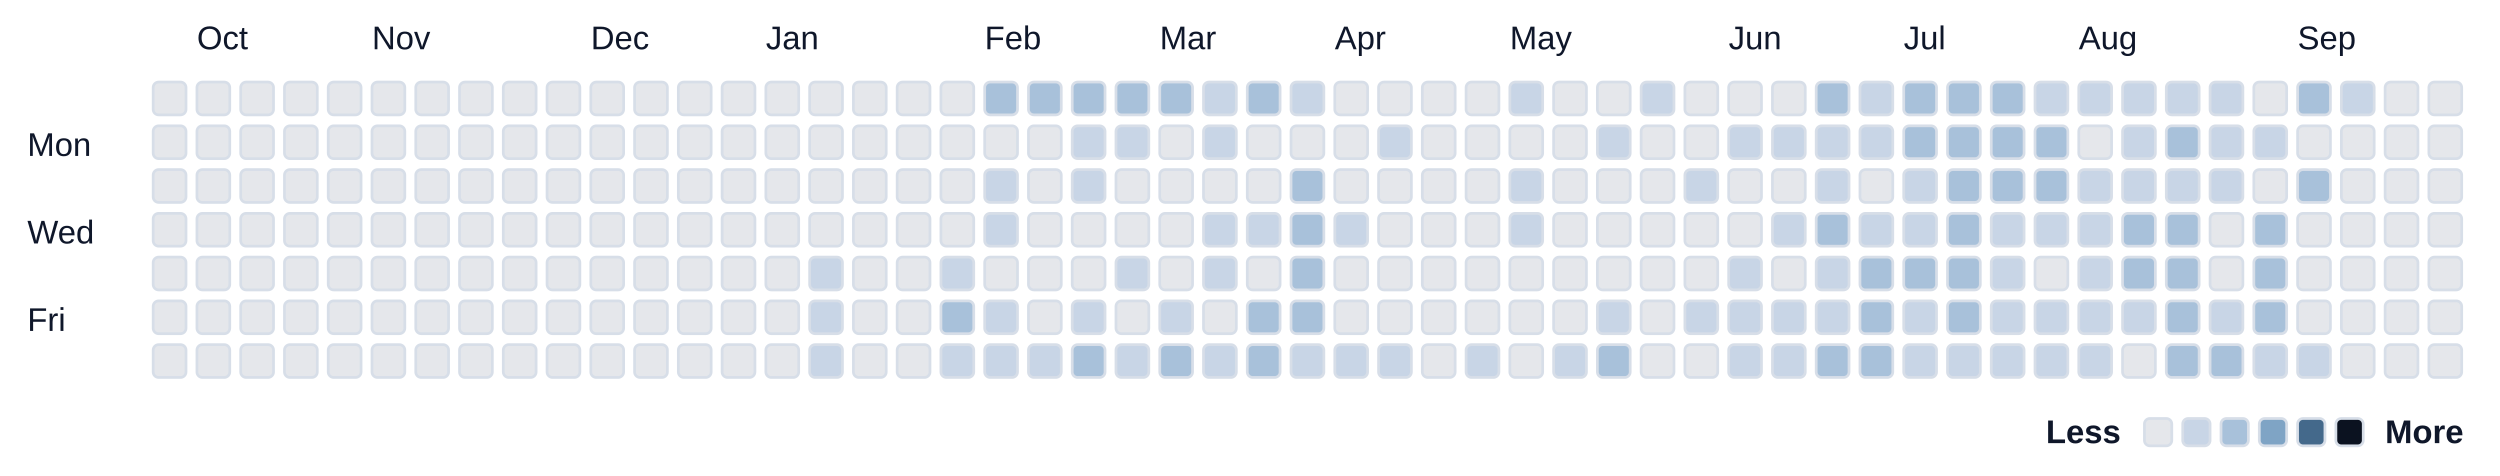
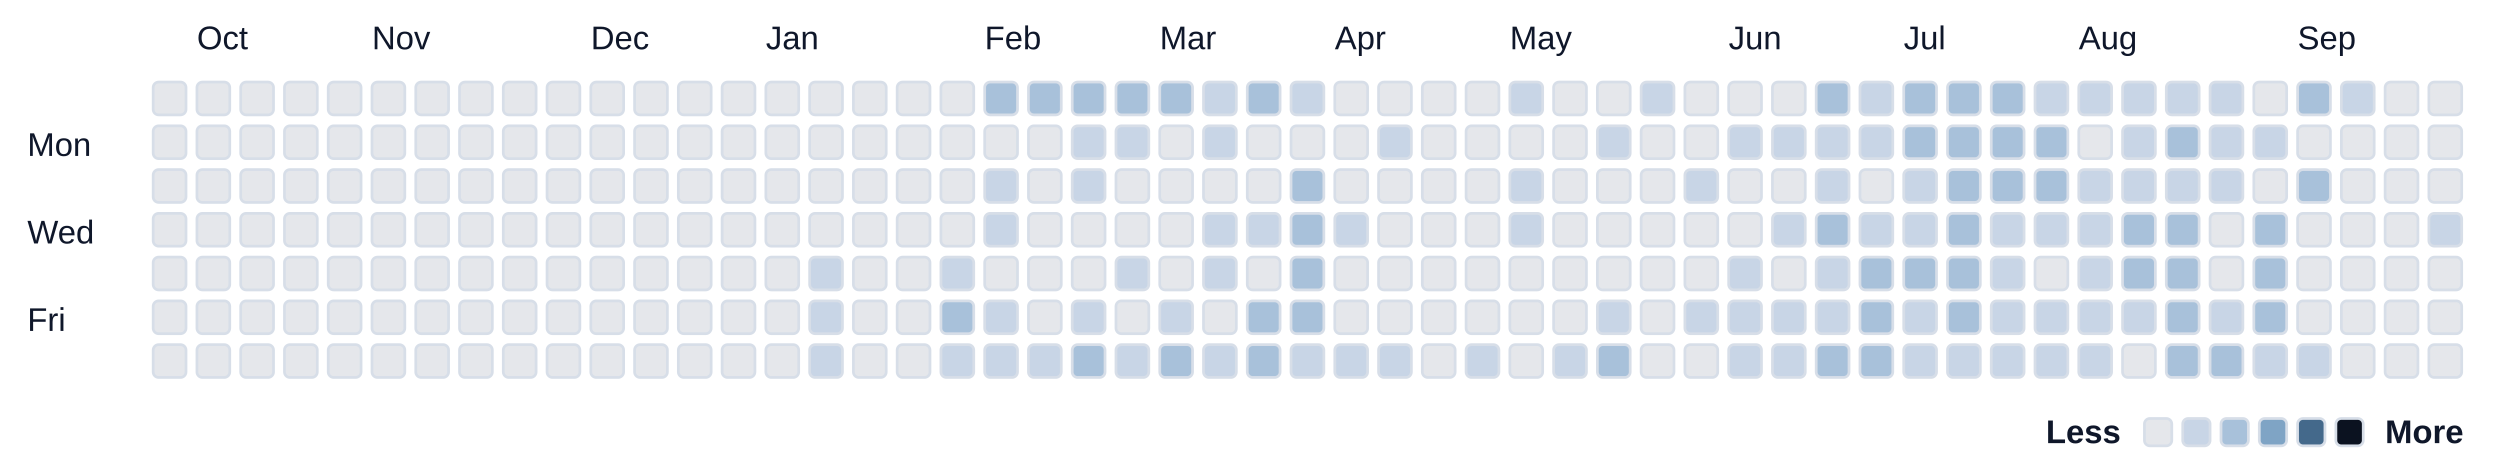
<svg xmlns="http://www.w3.org/2000/svg" baseProfile="tiny" height="174" version="1.2" width="914">
  <defs />
  <text fill="#0F172A" font-family="Segoe UI, Arial, sans-serif" font-size="12px" x="72" y="18">Oct</text>
  <text fill="#0F172A" font-family="Segoe UI, Arial, sans-serif" font-size="12px" x="136" y="18">Nov</text>
  <text fill="#0F172A" font-family="Segoe UI, Arial, sans-serif" font-size="12px" x="216" y="18">Dec</text>
  <text fill="#0F172A" font-family="Segoe UI, Arial, sans-serif" font-size="12px" x="280" y="18">Jan</text>
  <text fill="#0F172A" font-family="Segoe UI, Arial, sans-serif" font-size="12px" x="360" y="18">Feb</text>
  <text fill="#0F172A" font-family="Segoe UI, Arial, sans-serif" font-size="12px" x="424" y="18">Mar</text>
  <text fill="#0F172A" font-family="Segoe UI, Arial, sans-serif" font-size="12px" x="488" y="18">Apr</text>
  <text fill="#0F172A" font-family="Segoe UI, Arial, sans-serif" font-size="12px" x="552" y="18">May</text>
  <text fill="#0F172A" font-family="Segoe UI, Arial, sans-serif" font-size="12px" x="632" y="18">Jun</text>
  <text fill="#0F172A" font-family="Segoe UI, Arial, sans-serif" font-size="12px" x="696" y="18">Jul</text>
  <text fill="#0F172A" font-family="Segoe UI, Arial, sans-serif" font-size="12px" x="760" y="18">Aug</text>
  <text fill="#0F172A" font-family="Segoe UI, Arial, sans-serif" font-size="12px" x="840" y="18">Sep</text>
  <text fill="#0F172A" font-family="Segoe UI, Arial, sans-serif" font-size="12px" x="10" y="57">Mon</text>
  <text fill="#0F172A" font-family="Segoe UI, Arial, sans-serif" font-size="12px" x="10" y="89">Wed</text>
  <text fill="#0F172A" font-family="Segoe UI, Arial, sans-serif" font-size="12px" x="10" y="121">Fri</text>
  <rect fill="#E5E7EB" height="12" rx="2" ry="2" stroke="#D7DEE8" stroke-width="1" width="12" x="56" y="30" />
  <rect fill="#E5E7EB" height="12" rx="2" ry="2" stroke="#D7DEE8" stroke-width="1" width="12" x="56" y="46" />
  <rect fill="#E5E7EB" height="12" rx="2" ry="2" stroke="#D7DEE8" stroke-width="1" width="12" x="56" y="62" />
  <rect fill="#E5E7EB" height="12" rx="2" ry="2" stroke="#D7DEE8" stroke-width="1" width="12" x="56" y="78" />
  <rect fill="#E5E7EB" height="12" rx="2" ry="2" stroke="#D7DEE8" stroke-width="1" width="12" x="56" y="94" />
  <rect fill="#E5E7EB" height="12" rx="2" ry="2" stroke="#D7DEE8" stroke-width="1" width="12" x="56" y="110" />
  <rect fill="#E5E7EB" height="12" rx="2" ry="2" stroke="#D7DEE8" stroke-width="1" width="12" x="56" y="126" />
  <rect fill="#E5E7EB" height="12" rx="2" ry="2" stroke="#D7DEE8" stroke-width="1" width="12" x="72" y="30" />
  <rect fill="#E5E7EB" height="12" rx="2" ry="2" stroke="#D7DEE8" stroke-width="1" width="12" x="72" y="46" />
  <rect fill="#E5E7EB" height="12" rx="2" ry="2" stroke="#D7DEE8" stroke-width="1" width="12" x="72" y="62" />
  <rect fill="#E5E7EB" height="12" rx="2" ry="2" stroke="#D7DEE8" stroke-width="1" width="12" x="72" y="78" />
  <rect fill="#E5E7EB" height="12" rx="2" ry="2" stroke="#D7DEE8" stroke-width="1" width="12" x="72" y="94" />
  <rect fill="#E5E7EB" height="12" rx="2" ry="2" stroke="#D7DEE8" stroke-width="1" width="12" x="72" y="110" />
  <rect fill="#E5E7EB" height="12" rx="2" ry="2" stroke="#D7DEE8" stroke-width="1" width="12" x="72" y="126" />
  <rect fill="#E5E7EB" height="12" rx="2" ry="2" stroke="#D7DEE8" stroke-width="1" width="12" x="88" y="30" />
  <rect fill="#E5E7EB" height="12" rx="2" ry="2" stroke="#D7DEE8" stroke-width="1" width="12" x="88" y="46" />
  <rect fill="#E5E7EB" height="12" rx="2" ry="2" stroke="#D7DEE8" stroke-width="1" width="12" x="88" y="62" />
  <rect fill="#E5E7EB" height="12" rx="2" ry="2" stroke="#D7DEE8" stroke-width="1" width="12" x="88" y="78" />
  <rect fill="#E5E7EB" height="12" rx="2" ry="2" stroke="#D7DEE8" stroke-width="1" width="12" x="88" y="94" />
  <rect fill="#E5E7EB" height="12" rx="2" ry="2" stroke="#D7DEE8" stroke-width="1" width="12" x="88" y="110" />
  <rect fill="#E5E7EB" height="12" rx="2" ry="2" stroke="#D7DEE8" stroke-width="1" width="12" x="88" y="126" />
  <rect fill="#E5E7EB" height="12" rx="2" ry="2" stroke="#D7DEE8" stroke-width="1" width="12" x="104" y="30" />
  <rect fill="#E5E7EB" height="12" rx="2" ry="2" stroke="#D7DEE8" stroke-width="1" width="12" x="104" y="46" />
  <rect fill="#E5E7EB" height="12" rx="2" ry="2" stroke="#D7DEE8" stroke-width="1" width="12" x="104" y="62" />
  <rect fill="#E5E7EB" height="12" rx="2" ry="2" stroke="#D7DEE8" stroke-width="1" width="12" x="104" y="78" />
  <rect fill="#E5E7EB" height="12" rx="2" ry="2" stroke="#D7DEE8" stroke-width="1" width="12" x="104" y="94" />
  <rect fill="#E5E7EB" height="12" rx="2" ry="2" stroke="#D7DEE8" stroke-width="1" width="12" x="104" y="110" />
  <rect fill="#E5E7EB" height="12" rx="2" ry="2" stroke="#D7DEE8" stroke-width="1" width="12" x="104" y="126" />
  <rect fill="#E5E7EB" height="12" rx="2" ry="2" stroke="#D7DEE8" stroke-width="1" width="12" x="120" y="30" />
  <rect fill="#E5E7EB" height="12" rx="2" ry="2" stroke="#D7DEE8" stroke-width="1" width="12" x="120" y="46" />
  <rect fill="#E5E7EB" height="12" rx="2" ry="2" stroke="#D7DEE8" stroke-width="1" width="12" x="120" y="62" />
  <rect fill="#E5E7EB" height="12" rx="2" ry="2" stroke="#D7DEE8" stroke-width="1" width="12" x="120" y="78" />
  <rect fill="#E5E7EB" height="12" rx="2" ry="2" stroke="#D7DEE8" stroke-width="1" width="12" x="120" y="94" />
  <rect fill="#E5E7EB" height="12" rx="2" ry="2" stroke="#D7DEE8" stroke-width="1" width="12" x="120" y="110" />
  <rect fill="#E5E7EB" height="12" rx="2" ry="2" stroke="#D7DEE8" stroke-width="1" width="12" x="120" y="126" />
  <rect fill="#E5E7EB" height="12" rx="2" ry="2" stroke="#D7DEE8" stroke-width="1" width="12" x="136" y="30" />
  <rect fill="#E5E7EB" height="12" rx="2" ry="2" stroke="#D7DEE8" stroke-width="1" width="12" x="136" y="46" />
  <rect fill="#E5E7EB" height="12" rx="2" ry="2" stroke="#D7DEE8" stroke-width="1" width="12" x="136" y="62" />
  <rect fill="#E5E7EB" height="12" rx="2" ry="2" stroke="#D7DEE8" stroke-width="1" width="12" x="136" y="78" />
  <rect fill="#E5E7EB" height="12" rx="2" ry="2" stroke="#D7DEE8" stroke-width="1" width="12" x="136" y="94" />
  <rect fill="#E5E7EB" height="12" rx="2" ry="2" stroke="#D7DEE8" stroke-width="1" width="12" x="136" y="110" />
  <rect fill="#E5E7EB" height="12" rx="2" ry="2" stroke="#D7DEE8" stroke-width="1" width="12" x="136" y="126" />
  <rect fill="#E5E7EB" height="12" rx="2" ry="2" stroke="#D7DEE8" stroke-width="1" width="12" x="152" y="30" />
  <rect fill="#E5E7EB" height="12" rx="2" ry="2" stroke="#D7DEE8" stroke-width="1" width="12" x="152" y="46" />
  <rect fill="#E5E7EB" height="12" rx="2" ry="2" stroke="#D7DEE8" stroke-width="1" width="12" x="152" y="62" />
  <rect fill="#E5E7EB" height="12" rx="2" ry="2" stroke="#D7DEE8" stroke-width="1" width="12" x="152" y="78" />
  <rect fill="#E5E7EB" height="12" rx="2" ry="2" stroke="#D7DEE8" stroke-width="1" width="12" x="152" y="94" />
  <rect fill="#E5E7EB" height="12" rx="2" ry="2" stroke="#D7DEE8" stroke-width="1" width="12" x="152" y="110" />
  <rect fill="#E5E7EB" height="12" rx="2" ry="2" stroke="#D7DEE8" stroke-width="1" width="12" x="152" y="126" />
  <rect fill="#E5E7EB" height="12" rx="2" ry="2" stroke="#D7DEE8" stroke-width="1" width="12" x="168" y="30" />
  <rect fill="#E5E7EB" height="12" rx="2" ry="2" stroke="#D7DEE8" stroke-width="1" width="12" x="168" y="46" />
  <rect fill="#E5E7EB" height="12" rx="2" ry="2" stroke="#D7DEE8" stroke-width="1" width="12" x="168" y="62" />
  <rect fill="#E5E7EB" height="12" rx="2" ry="2" stroke="#D7DEE8" stroke-width="1" width="12" x="168" y="78" />
  <rect fill="#E5E7EB" height="12" rx="2" ry="2" stroke="#D7DEE8" stroke-width="1" width="12" x="168" y="94" />
  <rect fill="#E5E7EB" height="12" rx="2" ry="2" stroke="#D7DEE8" stroke-width="1" width="12" x="168" y="110" />
  <rect fill="#E5E7EB" height="12" rx="2" ry="2" stroke="#D7DEE8" stroke-width="1" width="12" x="168" y="126" />
  <rect fill="#E5E7EB" height="12" rx="2" ry="2" stroke="#D7DEE8" stroke-width="1" width="12" x="184" y="30" />
  <rect fill="#E5E7EB" height="12" rx="2" ry="2" stroke="#D7DEE8" stroke-width="1" width="12" x="184" y="46" />
  <rect fill="#E5E7EB" height="12" rx="2" ry="2" stroke="#D7DEE8" stroke-width="1" width="12" x="184" y="62" />
  <rect fill="#E5E7EB" height="12" rx="2" ry="2" stroke="#D7DEE8" stroke-width="1" width="12" x="184" y="78" />
  <rect fill="#E5E7EB" height="12" rx="2" ry="2" stroke="#D7DEE8" stroke-width="1" width="12" x="184" y="94" />
  <rect fill="#E5E7EB" height="12" rx="2" ry="2" stroke="#D7DEE8" stroke-width="1" width="12" x="184" y="110" />
  <rect fill="#E5E7EB" height="12" rx="2" ry="2" stroke="#D7DEE8" stroke-width="1" width="12" x="184" y="126" />
  <rect fill="#E5E7EB" height="12" rx="2" ry="2" stroke="#D7DEE8" stroke-width="1" width="12" x="200" y="30" />
  <rect fill="#E5E7EB" height="12" rx="2" ry="2" stroke="#D7DEE8" stroke-width="1" width="12" x="200" y="46" />
  <rect fill="#E5E7EB" height="12" rx="2" ry="2" stroke="#D7DEE8" stroke-width="1" width="12" x="200" y="62" />
  <rect fill="#E5E7EB" height="12" rx="2" ry="2" stroke="#D7DEE8" stroke-width="1" width="12" x="200" y="78" />
  <rect fill="#E5E7EB" height="12" rx="2" ry="2" stroke="#D7DEE8" stroke-width="1" width="12" x="200" y="94" />
  <rect fill="#E5E7EB" height="12" rx="2" ry="2" stroke="#D7DEE8" stroke-width="1" width="12" x="200" y="110" />
  <rect fill="#E5E7EB" height="12" rx="2" ry="2" stroke="#D7DEE8" stroke-width="1" width="12" x="200" y="126" />
  <rect fill="#E5E7EB" height="12" rx="2" ry="2" stroke="#D7DEE8" stroke-width="1" width="12" x="216" y="30" />
  <rect fill="#E5E7EB" height="12" rx="2" ry="2" stroke="#D7DEE8" stroke-width="1" width="12" x="216" y="46" />
  <rect fill="#E5E7EB" height="12" rx="2" ry="2" stroke="#D7DEE8" stroke-width="1" width="12" x="216" y="62" />
  <rect fill="#E5E7EB" height="12" rx="2" ry="2" stroke="#D7DEE8" stroke-width="1" width="12" x="216" y="78" />
  <rect fill="#E5E7EB" height="12" rx="2" ry="2" stroke="#D7DEE8" stroke-width="1" width="12" x="216" y="94" />
  <rect fill="#E5E7EB" height="12" rx="2" ry="2" stroke="#D7DEE8" stroke-width="1" width="12" x="216" y="110" />
  <rect fill="#E5E7EB" height="12" rx="2" ry="2" stroke="#D7DEE8" stroke-width="1" width="12" x="216" y="126" />
  <rect fill="#E5E7EB" height="12" rx="2" ry="2" stroke="#D7DEE8" stroke-width="1" width="12" x="232" y="30" />
  <rect fill="#E5E7EB" height="12" rx="2" ry="2" stroke="#D7DEE8" stroke-width="1" width="12" x="232" y="46" />
  <rect fill="#E5E7EB" height="12" rx="2" ry="2" stroke="#D7DEE8" stroke-width="1" width="12" x="232" y="62" />
  <rect fill="#E5E7EB" height="12" rx="2" ry="2" stroke="#D7DEE8" stroke-width="1" width="12" x="232" y="78" />
  <rect fill="#E5E7EB" height="12" rx="2" ry="2" stroke="#D7DEE8" stroke-width="1" width="12" x="232" y="94" />
  <rect fill="#E5E7EB" height="12" rx="2" ry="2" stroke="#D7DEE8" stroke-width="1" width="12" x="232" y="110" />
  <rect fill="#E5E7EB" height="12" rx="2" ry="2" stroke="#D7DEE8" stroke-width="1" width="12" x="232" y="126" />
  <rect fill="#E5E7EB" height="12" rx="2" ry="2" stroke="#D7DEE8" stroke-width="1" width="12" x="248" y="30" />
  <rect fill="#E5E7EB" height="12" rx="2" ry="2" stroke="#D7DEE8" stroke-width="1" width="12" x="248" y="46" />
  <rect fill="#E5E7EB" height="12" rx="2" ry="2" stroke="#D7DEE8" stroke-width="1" width="12" x="248" y="62" />
  <rect fill="#E5E7EB" height="12" rx="2" ry="2" stroke="#D7DEE8" stroke-width="1" width="12" x="248" y="78" />
  <rect fill="#E5E7EB" height="12" rx="2" ry="2" stroke="#D7DEE8" stroke-width="1" width="12" x="248" y="94" />
  <rect fill="#E5E7EB" height="12" rx="2" ry="2" stroke="#D7DEE8" stroke-width="1" width="12" x="248" y="110" />
  <rect fill="#E5E7EB" height="12" rx="2" ry="2" stroke="#D7DEE8" stroke-width="1" width="12" x="248" y="126" />
  <rect fill="#E5E7EB" height="12" rx="2" ry="2" stroke="#D7DEE8" stroke-width="1" width="12" x="264" y="30" />
  <rect fill="#E5E7EB" height="12" rx="2" ry="2" stroke="#D7DEE8" stroke-width="1" width="12" x="264" y="46" />
  <rect fill="#E5E7EB" height="12" rx="2" ry="2" stroke="#D7DEE8" stroke-width="1" width="12" x="264" y="62" />
  <rect fill="#E5E7EB" height="12" rx="2" ry="2" stroke="#D7DEE8" stroke-width="1" width="12" x="264" y="78" />
  <rect fill="#E5E7EB" height="12" rx="2" ry="2" stroke="#D7DEE8" stroke-width="1" width="12" x="264" y="94" />
  <rect fill="#E5E7EB" height="12" rx="2" ry="2" stroke="#D7DEE8" stroke-width="1" width="12" x="264" y="110" />
  <rect fill="#E5E7EB" height="12" rx="2" ry="2" stroke="#D7DEE8" stroke-width="1" width="12" x="264" y="126" />
  <rect fill="#E5E7EB" height="12" rx="2" ry="2" stroke="#D7DEE8" stroke-width="1" width="12" x="280" y="30" />
  <rect fill="#E5E7EB" height="12" rx="2" ry="2" stroke="#D7DEE8" stroke-width="1" width="12" x="280" y="46" />
  <rect fill="#E5E7EB" height="12" rx="2" ry="2" stroke="#D7DEE8" stroke-width="1" width="12" x="280" y="62" />
  <rect fill="#E5E7EB" height="12" rx="2" ry="2" stroke="#D7DEE8" stroke-width="1" width="12" x="280" y="78" />
  <rect fill="#E5E7EB" height="12" rx="2" ry="2" stroke="#D7DEE8" stroke-width="1" width="12" x="280" y="94" />
  <rect fill="#E5E7EB" height="12" rx="2" ry="2" stroke="#D7DEE8" stroke-width="1" width="12" x="280" y="110" />
  <rect fill="#E5E7EB" height="12" rx="2" ry="2" stroke="#D7DEE8" stroke-width="1" width="12" x="280" y="126" />
  <rect fill="#E5E7EB" height="12" rx="2" ry="2" stroke="#D7DEE8" stroke-width="1" width="12" x="296" y="30" />
  <rect fill="#E5E7EB" height="12" rx="2" ry="2" stroke="#D7DEE8" stroke-width="1" width="12" x="296" y="46" />
  <rect fill="#E5E7EB" height="12" rx="2" ry="2" stroke="#D7DEE8" stroke-width="1" width="12" x="296" y="62" />
  <rect fill="#E5E7EB" height="12" rx="2" ry="2" stroke="#D7DEE8" stroke-width="1" width="12" x="296" y="78" />
  <rect fill="#C8D5E6" height="12" rx="2" ry="2" stroke="#D7DEE8" stroke-width="1" width="12" x="296" y="94" />
  <rect fill="#C8D5E6" height="12" rx="2" ry="2" stroke="#D7DEE8" stroke-width="1" width="12" x="296" y="110" />
  <rect fill="#C8D5E6" height="12" rx="2" ry="2" stroke="#D7DEE8" stroke-width="1" width="12" x="296" y="126" />
  <rect fill="#E5E7EB" height="12" rx="2" ry="2" stroke="#D7DEE8" stroke-width="1" width="12" x="312" y="30" />
  <rect fill="#E5E7EB" height="12" rx="2" ry="2" stroke="#D7DEE8" stroke-width="1" width="12" x="312" y="46" />
  <rect fill="#E5E7EB" height="12" rx="2" ry="2" stroke="#D7DEE8" stroke-width="1" width="12" x="312" y="62" />
  <rect fill="#E5E7EB" height="12" rx="2" ry="2" stroke="#D7DEE8" stroke-width="1" width="12" x="312" y="78" />
  <rect fill="#E5E7EB" height="12" rx="2" ry="2" stroke="#D7DEE8" stroke-width="1" width="12" x="312" y="94" />
  <rect fill="#E5E7EB" height="12" rx="2" ry="2" stroke="#D7DEE8" stroke-width="1" width="12" x="312" y="110" />
  <rect fill="#E5E7EB" height="12" rx="2" ry="2" stroke="#D7DEE8" stroke-width="1" width="12" x="312" y="126" />
  <rect fill="#E5E7EB" height="12" rx="2" ry="2" stroke="#D7DEE8" stroke-width="1" width="12" x="328" y="30" />
  <rect fill="#E5E7EB" height="12" rx="2" ry="2" stroke="#D7DEE8" stroke-width="1" width="12" x="328" y="46" />
  <rect fill="#E5E7EB" height="12" rx="2" ry="2" stroke="#D7DEE8" stroke-width="1" width="12" x="328" y="62" />
  <rect fill="#E5E7EB" height="12" rx="2" ry="2" stroke="#D7DEE8" stroke-width="1" width="12" x="328" y="78" />
  <rect fill="#E5E7EB" height="12" rx="2" ry="2" stroke="#D7DEE8" stroke-width="1" width="12" x="328" y="94" />
  <rect fill="#E5E7EB" height="12" rx="2" ry="2" stroke="#D7DEE8" stroke-width="1" width="12" x="328" y="110" />
  <rect fill="#E5E7EB" height="12" rx="2" ry="2" stroke="#D7DEE8" stroke-width="1" width="12" x="328" y="126" />
  <rect fill="#E5E7EB" height="12" rx="2" ry="2" stroke="#D7DEE8" stroke-width="1" width="12" x="344" y="30" />
  <rect fill="#E5E7EB" height="12" rx="2" ry="2" stroke="#D7DEE8" stroke-width="1" width="12" x="344" y="46" />
  <rect fill="#E5E7EB" height="12" rx="2" ry="2" stroke="#D7DEE8" stroke-width="1" width="12" x="344" y="62" />
  <rect fill="#E5E7EB" height="12" rx="2" ry="2" stroke="#D7DEE8" stroke-width="1" width="12" x="344" y="78" />
  <rect fill="#C8D5E6" height="12" rx="2" ry="2" stroke="#D7DEE8" stroke-width="1" width="12" x="344" y="94" />
  <rect fill="#A8C1DA" height="12" rx="2" ry="2" stroke="#D7DEE8" stroke-width="1" width="12" x="344" y="110" />
  <rect fill="#C8D5E6" height="12" rx="2" ry="2" stroke="#D7DEE8" stroke-width="1" width="12" x="344" y="126" />
  <rect fill="#A8C1DA" height="12" rx="2" ry="2" stroke="#D7DEE8" stroke-width="1" width="12" x="360" y="30" />
  <rect fill="#E5E7EB" height="12" rx="2" ry="2" stroke="#D7DEE8" stroke-width="1" width="12" x="360" y="46" />
  <rect fill="#C8D5E6" height="12" rx="2" ry="2" stroke="#D7DEE8" stroke-width="1" width="12" x="360" y="62" />
  <rect fill="#C8D5E6" height="12" rx="2" ry="2" stroke="#D7DEE8" stroke-width="1" width="12" x="360" y="78" />
  <rect fill="#E5E7EB" height="12" rx="2" ry="2" stroke="#D7DEE8" stroke-width="1" width="12" x="360" y="94" />
  <rect fill="#C8D5E6" height="12" rx="2" ry="2" stroke="#D7DEE8" stroke-width="1" width="12" x="360" y="110" />
  <rect fill="#C8D5E6" height="12" rx="2" ry="2" stroke="#D7DEE8" stroke-width="1" width="12" x="360" y="126" />
  <rect fill="#A8C1DA" height="12" rx="2" ry="2" stroke="#D7DEE8" stroke-width="1" width="12" x="376" y="30" />
  <rect fill="#E5E7EB" height="12" rx="2" ry="2" stroke="#D7DEE8" stroke-width="1" width="12" x="376" y="46" />
  <rect fill="#E5E7EB" height="12" rx="2" ry="2" stroke="#D7DEE8" stroke-width="1" width="12" x="376" y="62" />
  <rect fill="#E5E7EB" height="12" rx="2" ry="2" stroke="#D7DEE8" stroke-width="1" width="12" x="376" y="78" />
  <rect fill="#E5E7EB" height="12" rx="2" ry="2" stroke="#D7DEE8" stroke-width="1" width="12" x="376" y="94" />
  <rect fill="#E5E7EB" height="12" rx="2" ry="2" stroke="#D7DEE8" stroke-width="1" width="12" x="376" y="110" />
  <rect fill="#C8D5E6" height="12" rx="2" ry="2" stroke="#D7DEE8" stroke-width="1" width="12" x="376" y="126" />
  <rect fill="#A8C1DA" height="12" rx="2" ry="2" stroke="#D7DEE8" stroke-width="1" width="12" x="392" y="30" />
  <rect fill="#C8D5E6" height="12" rx="2" ry="2" stroke="#D7DEE8" stroke-width="1" width="12" x="392" y="46" />
  <rect fill="#C8D5E6" height="12" rx="2" ry="2" stroke="#D7DEE8" stroke-width="1" width="12" x="392" y="62" />
  <rect fill="#E5E7EB" height="12" rx="2" ry="2" stroke="#D7DEE8" stroke-width="1" width="12" x="392" y="78" />
  <rect fill="#E5E7EB" height="12" rx="2" ry="2" stroke="#D7DEE8" stroke-width="1" width="12" x="392" y="94" />
  <rect fill="#C8D5E6" height="12" rx="2" ry="2" stroke="#D7DEE8" stroke-width="1" width="12" x="392" y="110" />
  <rect fill="#A8C1DA" height="12" rx="2" ry="2" stroke="#D7DEE8" stroke-width="1" width="12" x="392" y="126" />
  <rect fill="#A8C1DA" height="12" rx="2" ry="2" stroke="#D7DEE8" stroke-width="1" width="12" x="408" y="30" />
  <rect fill="#C8D5E6" height="12" rx="2" ry="2" stroke="#D7DEE8" stroke-width="1" width="12" x="408" y="46" />
  <rect fill="#E5E7EB" height="12" rx="2" ry="2" stroke="#D7DEE8" stroke-width="1" width="12" x="408" y="62" />
  <rect fill="#E5E7EB" height="12" rx="2" ry="2" stroke="#D7DEE8" stroke-width="1" width="12" x="408" y="78" />
  <rect fill="#C8D5E6" height="12" rx="2" ry="2" stroke="#D7DEE8" stroke-width="1" width="12" x="408" y="94" />
  <rect fill="#E5E7EB" height="12" rx="2" ry="2" stroke="#D7DEE8" stroke-width="1" width="12" x="408" y="110" />
  <rect fill="#C8D5E6" height="12" rx="2" ry="2" stroke="#D7DEE8" stroke-width="1" width="12" x="408" y="126" />
  <rect fill="#A8C1DA" height="12" rx="2" ry="2" stroke="#D7DEE8" stroke-width="1" width="12" x="424" y="30" />
  <rect fill="#E5E7EB" height="12" rx="2" ry="2" stroke="#D7DEE8" stroke-width="1" width="12" x="424" y="46" />
  <rect fill="#E5E7EB" height="12" rx="2" ry="2" stroke="#D7DEE8" stroke-width="1" width="12" x="424" y="62" />
  <rect fill="#E5E7EB" height="12" rx="2" ry="2" stroke="#D7DEE8" stroke-width="1" width="12" x="424" y="78" />
  <rect fill="#E5E7EB" height="12" rx="2" ry="2" stroke="#D7DEE8" stroke-width="1" width="12" x="424" y="94" />
  <rect fill="#C8D5E6" height="12" rx="2" ry="2" stroke="#D7DEE8" stroke-width="1" width="12" x="424" y="110" />
  <rect fill="#A8C1DA" height="12" rx="2" ry="2" stroke="#D7DEE8" stroke-width="1" width="12" x="424" y="126" />
  <rect fill="#C8D5E6" height="12" rx="2" ry="2" stroke="#D7DEE8" stroke-width="1" width="12" x="440" y="30" />
  <rect fill="#C8D5E6" height="12" rx="2" ry="2" stroke="#D7DEE8" stroke-width="1" width="12" x="440" y="46" />
  <rect fill="#E5E7EB" height="12" rx="2" ry="2" stroke="#D7DEE8" stroke-width="1" width="12" x="440" y="62" />
  <rect fill="#C8D5E6" height="12" rx="2" ry="2" stroke="#D7DEE8" stroke-width="1" width="12" x="440" y="78" />
  <rect fill="#C8D5E6" height="12" rx="2" ry="2" stroke="#D7DEE8" stroke-width="1" width="12" x="440" y="94" />
  <rect fill="#E5E7EB" height="12" rx="2" ry="2" stroke="#D7DEE8" stroke-width="1" width="12" x="440" y="110" />
  <rect fill="#C8D5E6" height="12" rx="2" ry="2" stroke="#D7DEE8" stroke-width="1" width="12" x="440" y="126" />
  <rect fill="#A8C1DA" height="12" rx="2" ry="2" stroke="#D7DEE8" stroke-width="1" width="12" x="456" y="30" />
  <rect fill="#E5E7EB" height="12" rx="2" ry="2" stroke="#D7DEE8" stroke-width="1" width="12" x="456" y="46" />
  <rect fill="#E5E7EB" height="12" rx="2" ry="2" stroke="#D7DEE8" stroke-width="1" width="12" x="456" y="62" />
  <rect fill="#C8D5E6" height="12" rx="2" ry="2" stroke="#D7DEE8" stroke-width="1" width="12" x="456" y="78" />
  <rect fill="#E5E7EB" height="12" rx="2" ry="2" stroke="#D7DEE8" stroke-width="1" width="12" x="456" y="94" />
  <rect fill="#A8C1DA" height="12" rx="2" ry="2" stroke="#D7DEE8" stroke-width="1" width="12" x="456" y="110" />
  <rect fill="#A8C1DA" height="12" rx="2" ry="2" stroke="#D7DEE8" stroke-width="1" width="12" x="456" y="126" />
  <rect fill="#C8D5E6" height="12" rx="2" ry="2" stroke="#D7DEE8" stroke-width="1" width="12" x="472" y="30" />
  <rect fill="#E5E7EB" height="12" rx="2" ry="2" stroke="#D7DEE8" stroke-width="1" width="12" x="472" y="46" />
  <rect fill="#A8C1DA" height="12" rx="2" ry="2" stroke="#D7DEE8" stroke-width="1" width="12" x="472" y="62" />
  <rect fill="#A8C1DA" height="12" rx="2" ry="2" stroke="#D7DEE8" stroke-width="1" width="12" x="472" y="78" />
  <rect fill="#A8C1DA" height="12" rx="2" ry="2" stroke="#D7DEE8" stroke-width="1" width="12" x="472" y="94" />
  <rect fill="#A8C1DA" height="12" rx="2" ry="2" stroke="#D7DEE8" stroke-width="1" width="12" x="472" y="110" />
  <rect fill="#C8D5E6" height="12" rx="2" ry="2" stroke="#D7DEE8" stroke-width="1" width="12" x="472" y="126" />
  <rect fill="#E5E7EB" height="12" rx="2" ry="2" stroke="#D7DEE8" stroke-width="1" width="12" x="488" y="30" />
  <rect fill="#E5E7EB" height="12" rx="2" ry="2" stroke="#D7DEE8" stroke-width="1" width="12" x="488" y="46" />
  <rect fill="#E5E7EB" height="12" rx="2" ry="2" stroke="#D7DEE8" stroke-width="1" width="12" x="488" y="62" />
  <rect fill="#C8D5E6" height="12" rx="2" ry="2" stroke="#D7DEE8" stroke-width="1" width="12" x="488" y="78" />
  <rect fill="#E5E7EB" height="12" rx="2" ry="2" stroke="#D7DEE8" stroke-width="1" width="12" x="488" y="94" />
  <rect fill="#E5E7EB" height="12" rx="2" ry="2" stroke="#D7DEE8" stroke-width="1" width="12" x="488" y="110" />
  <rect fill="#C8D5E6" height="12" rx="2" ry="2" stroke="#D7DEE8" stroke-width="1" width="12" x="488" y="126" />
  <rect fill="#E5E7EB" height="12" rx="2" ry="2" stroke="#D7DEE8" stroke-width="1" width="12" x="504" y="30" />
  <rect fill="#C8D5E6" height="12" rx="2" ry="2" stroke="#D7DEE8" stroke-width="1" width="12" x="504" y="46" />
  <rect fill="#E5E7EB" height="12" rx="2" ry="2" stroke="#D7DEE8" stroke-width="1" width="12" x="504" y="62" />
  <rect fill="#E5E7EB" height="12" rx="2" ry="2" stroke="#D7DEE8" stroke-width="1" width="12" x="504" y="78" />
  <rect fill="#E5E7EB" height="12" rx="2" ry="2" stroke="#D7DEE8" stroke-width="1" width="12" x="504" y="94" />
  <rect fill="#E5E7EB" height="12" rx="2" ry="2" stroke="#D7DEE8" stroke-width="1" width="12" x="504" y="110" />
  <rect fill="#C8D5E6" height="12" rx="2" ry="2" stroke="#D7DEE8" stroke-width="1" width="12" x="504" y="126" />
  <rect fill="#E5E7EB" height="12" rx="2" ry="2" stroke="#D7DEE8" stroke-width="1" width="12" x="520" y="30" />
  <rect fill="#E5E7EB" height="12" rx="2" ry="2" stroke="#D7DEE8" stroke-width="1" width="12" x="520" y="46" />
  <rect fill="#E5E7EB" height="12" rx="2" ry="2" stroke="#D7DEE8" stroke-width="1" width="12" x="520" y="62" />
  <rect fill="#E5E7EB" height="12" rx="2" ry="2" stroke="#D7DEE8" stroke-width="1" width="12" x="520" y="78" />
  <rect fill="#E5E7EB" height="12" rx="2" ry="2" stroke="#D7DEE8" stroke-width="1" width="12" x="520" y="94" />
  <rect fill="#E5E7EB" height="12" rx="2" ry="2" stroke="#D7DEE8" stroke-width="1" width="12" x="520" y="110" />
  <rect fill="#E5E7EB" height="12" rx="2" ry="2" stroke="#D7DEE8" stroke-width="1" width="12" x="520" y="126" />
  <rect fill="#E5E7EB" height="12" rx="2" ry="2" stroke="#D7DEE8" stroke-width="1" width="12" x="536" y="30" />
  <rect fill="#E5E7EB" height="12" rx="2" ry="2" stroke="#D7DEE8" stroke-width="1" width="12" x="536" y="46" />
  <rect fill="#E5E7EB" height="12" rx="2" ry="2" stroke="#D7DEE8" stroke-width="1" width="12" x="536" y="62" />
  <rect fill="#E5E7EB" height="12" rx="2" ry="2" stroke="#D7DEE8" stroke-width="1" width="12" x="536" y="78" />
  <rect fill="#E5E7EB" height="12" rx="2" ry="2" stroke="#D7DEE8" stroke-width="1" width="12" x="536" y="94" />
  <rect fill="#E5E7EB" height="12" rx="2" ry="2" stroke="#D7DEE8" stroke-width="1" width="12" x="536" y="110" />
  <rect fill="#C8D5E6" height="12" rx="2" ry="2" stroke="#D7DEE8" stroke-width="1" width="12" x="536" y="126" />
  <rect fill="#C8D5E6" height="12" rx="2" ry="2" stroke="#D7DEE8" stroke-width="1" width="12" x="552" y="30" />
  <rect fill="#E5E7EB" height="12" rx="2" ry="2" stroke="#D7DEE8" stroke-width="1" width="12" x="552" y="46" />
  <rect fill="#C8D5E6" height="12" rx="2" ry="2" stroke="#D7DEE8" stroke-width="1" width="12" x="552" y="62" />
  <rect fill="#C8D5E6" height="12" rx="2" ry="2" stroke="#D7DEE8" stroke-width="1" width="12" x="552" y="78" />
  <rect fill="#E5E7EB" height="12" rx="2" ry="2" stroke="#D7DEE8" stroke-width="1" width="12" x="552" y="94" />
  <rect fill="#E5E7EB" height="12" rx="2" ry="2" stroke="#D7DEE8" stroke-width="1" width="12" x="552" y="110" />
  <rect fill="#E5E7EB" height="12" rx="2" ry="2" stroke="#D7DEE8" stroke-width="1" width="12" x="552" y="126" />
  <rect fill="#E5E7EB" height="12" rx="2" ry="2" stroke="#D7DEE8" stroke-width="1" width="12" x="568" y="30" />
  <rect fill="#E5E7EB" height="12" rx="2" ry="2" stroke="#D7DEE8" stroke-width="1" width="12" x="568" y="46" />
  <rect fill="#E5E7EB" height="12" rx="2" ry="2" stroke="#D7DEE8" stroke-width="1" width="12" x="568" y="62" />
  <rect fill="#E5E7EB" height="12" rx="2" ry="2" stroke="#D7DEE8" stroke-width="1" width="12" x="568" y="78" />
  <rect fill="#E5E7EB" height="12" rx="2" ry="2" stroke="#D7DEE8" stroke-width="1" width="12" x="568" y="94" />
  <rect fill="#E5E7EB" height="12" rx="2" ry="2" stroke="#D7DEE8" stroke-width="1" width="12" x="568" y="110" />
  <rect fill="#C8D5E6" height="12" rx="2" ry="2" stroke="#D7DEE8" stroke-width="1" width="12" x="568" y="126" />
  <rect fill="#E5E7EB" height="12" rx="2" ry="2" stroke="#D7DEE8" stroke-width="1" width="12" x="584" y="30" />
  <rect fill="#C8D5E6" height="12" rx="2" ry="2" stroke="#D7DEE8" stroke-width="1" width="12" x="584" y="46" />
  <rect fill="#E5E7EB" height="12" rx="2" ry="2" stroke="#D7DEE8" stroke-width="1" width="12" x="584" y="62" />
  <rect fill="#E5E7EB" height="12" rx="2" ry="2" stroke="#D7DEE8" stroke-width="1" width="12" x="584" y="78" />
  <rect fill="#E5E7EB" height="12" rx="2" ry="2" stroke="#D7DEE8" stroke-width="1" width="12" x="584" y="94" />
  <rect fill="#C8D5E6" height="12" rx="2" ry="2" stroke="#D7DEE8" stroke-width="1" width="12" x="584" y="110" />
  <rect fill="#A8C1DA" height="12" rx="2" ry="2" stroke="#D7DEE8" stroke-width="1" width="12" x="584" y="126" />
  <rect fill="#C8D5E6" height="12" rx="2" ry="2" stroke="#D7DEE8" stroke-width="1" width="12" x="600" y="30" />
  <rect fill="#E5E7EB" height="12" rx="2" ry="2" stroke="#D7DEE8" stroke-width="1" width="12" x="600" y="46" />
  <rect fill="#E5E7EB" height="12" rx="2" ry="2" stroke="#D7DEE8" stroke-width="1" width="12" x="600" y="62" />
  <rect fill="#E5E7EB" height="12" rx="2" ry="2" stroke="#D7DEE8" stroke-width="1" width="12" x="600" y="78" />
  <rect fill="#E5E7EB" height="12" rx="2" ry="2" stroke="#D7DEE8" stroke-width="1" width="12" x="600" y="94" />
  <rect fill="#E5E7EB" height="12" rx="2" ry="2" stroke="#D7DEE8" stroke-width="1" width="12" x="600" y="110" />
  <rect fill="#E5E7EB" height="12" rx="2" ry="2" stroke="#D7DEE8" stroke-width="1" width="12" x="600" y="126" />
  <rect fill="#E5E7EB" height="12" rx="2" ry="2" stroke="#D7DEE8" stroke-width="1" width="12" x="616" y="30" />
  <rect fill="#E5E7EB" height="12" rx="2" ry="2" stroke="#D7DEE8" stroke-width="1" width="12" x="616" y="46" />
  <rect fill="#C8D5E6" height="12" rx="2" ry="2" stroke="#D7DEE8" stroke-width="1" width="12" x="616" y="62" />
  <rect fill="#E5E7EB" height="12" rx="2" ry="2" stroke="#D7DEE8" stroke-width="1" width="12" x="616" y="78" />
  <rect fill="#E5E7EB" height="12" rx="2" ry="2" stroke="#D7DEE8" stroke-width="1" width="12" x="616" y="94" />
  <rect fill="#C8D5E6" height="12" rx="2" ry="2" stroke="#D7DEE8" stroke-width="1" width="12" x="616" y="110" />
  <rect fill="#E5E7EB" height="12" rx="2" ry="2" stroke="#D7DEE8" stroke-width="1" width="12" x="616" y="126" />
  <rect fill="#E5E7EB" height="12" rx="2" ry="2" stroke="#D7DEE8" stroke-width="1" width="12" x="632" y="30" />
  <rect fill="#C8D5E6" height="12" rx="2" ry="2" stroke="#D7DEE8" stroke-width="1" width="12" x="632" y="46" />
  <rect fill="#E5E7EB" height="12" rx="2" ry="2" stroke="#D7DEE8" stroke-width="1" width="12" x="632" y="62" />
  <rect fill="#E5E7EB" height="12" rx="2" ry="2" stroke="#D7DEE8" stroke-width="1" width="12" x="632" y="78" />
  <rect fill="#C8D5E6" height="12" rx="2" ry="2" stroke="#D7DEE8" stroke-width="1" width="12" x="632" y="94" />
  <rect fill="#C8D5E6" height="12" rx="2" ry="2" stroke="#D7DEE8" stroke-width="1" width="12" x="632" y="110" />
  <rect fill="#C8D5E6" height="12" rx="2" ry="2" stroke="#D7DEE8" stroke-width="1" width="12" x="632" y="126" />
  <rect fill="#E5E7EB" height="12" rx="2" ry="2" stroke="#D7DEE8" stroke-width="1" width="12" x="648" y="30" />
  <rect fill="#C8D5E6" height="12" rx="2" ry="2" stroke="#D7DEE8" stroke-width="1" width="12" x="648" y="46" />
  <rect fill="#E5E7EB" height="12" rx="2" ry="2" stroke="#D7DEE8" stroke-width="1" width="12" x="648" y="62" />
  <rect fill="#C8D5E6" height="12" rx="2" ry="2" stroke="#D7DEE8" stroke-width="1" width="12" x="648" y="78" />
  <rect fill="#E5E7EB" height="12" rx="2" ry="2" stroke="#D7DEE8" stroke-width="1" width="12" x="648" y="94" />
  <rect fill="#C8D5E6" height="12" rx="2" ry="2" stroke="#D7DEE8" stroke-width="1" width="12" x="648" y="110" />
  <rect fill="#C8D5E6" height="12" rx="2" ry="2" stroke="#D7DEE8" stroke-width="1" width="12" x="648" y="126" />
  <rect fill="#A8C1DA" height="12" rx="2" ry="2" stroke="#D7DEE8" stroke-width="1" width="12" x="664" y="30" />
  <rect fill="#C8D5E6" height="12" rx="2" ry="2" stroke="#D7DEE8" stroke-width="1" width="12" x="664" y="46" />
  <rect fill="#C8D5E6" height="12" rx="2" ry="2" stroke="#D7DEE8" stroke-width="1" width="12" x="664" y="62" />
  <rect fill="#A8C1DA" height="12" rx="2" ry="2" stroke="#D7DEE8" stroke-width="1" width="12" x="664" y="78" />
  <rect fill="#C8D5E6" height="12" rx="2" ry="2" stroke="#D7DEE8" stroke-width="1" width="12" x="664" y="94" />
  <rect fill="#C8D5E6" height="12" rx="2" ry="2" stroke="#D7DEE8" stroke-width="1" width="12" x="664" y="110" />
  <rect fill="#A8C1DA" height="12" rx="2" ry="2" stroke="#D7DEE8" stroke-width="1" width="12" x="664" y="126" />
  <rect fill="#C8D5E6" height="12" rx="2" ry="2" stroke="#D7DEE8" stroke-width="1" width="12" x="680" y="30" />
  <rect fill="#C8D5E6" height="12" rx="2" ry="2" stroke="#D7DEE8" stroke-width="1" width="12" x="680" y="46" />
  <rect fill="#E5E7EB" height="12" rx="2" ry="2" stroke="#D7DEE8" stroke-width="1" width="12" x="680" y="62" />
  <rect fill="#C8D5E6" height="12" rx="2" ry="2" stroke="#D7DEE8" stroke-width="1" width="12" x="680" y="78" />
  <rect fill="#A8C1DA" height="12" rx="2" ry="2" stroke="#D7DEE8" stroke-width="1" width="12" x="680" y="94" />
  <rect fill="#A8C1DA" height="12" rx="2" ry="2" stroke="#D7DEE8" stroke-width="1" width="12" x="680" y="110" />
  <rect fill="#A8C1DA" height="12" rx="2" ry="2" stroke="#D7DEE8" stroke-width="1" width="12" x="680" y="126" />
  <rect fill="#A8C1DA" height="12" rx="2" ry="2" stroke="#D7DEE8" stroke-width="1" width="12" x="696" y="30" />
  <rect fill="#A8C1DA" height="12" rx="2" ry="2" stroke="#D7DEE8" stroke-width="1" width="12" x="696" y="46" />
  <rect fill="#C8D5E6" height="12" rx="2" ry="2" stroke="#D7DEE8" stroke-width="1" width="12" x="696" y="62" />
  <rect fill="#C8D5E6" height="12" rx="2" ry="2" stroke="#D7DEE8" stroke-width="1" width="12" x="696" y="78" />
  <rect fill="#A8C1DA" height="12" rx="2" ry="2" stroke="#D7DEE8" stroke-width="1" width="12" x="696" y="94" />
  <rect fill="#C8D5E6" height="12" rx="2" ry="2" stroke="#D7DEE8" stroke-width="1" width="12" x="696" y="110" />
  <rect fill="#C8D5E6" height="12" rx="2" ry="2" stroke="#D7DEE8" stroke-width="1" width="12" x="696" y="126" />
  <rect fill="#A8C1DA" height="12" rx="2" ry="2" stroke="#D7DEE8" stroke-width="1" width="12" x="712" y="30" />
  <rect fill="#A8C1DA" height="12" rx="2" ry="2" stroke="#D7DEE8" stroke-width="1" width="12" x="712" y="46" />
  <rect fill="#A8C1DA" height="12" rx="2" ry="2" stroke="#D7DEE8" stroke-width="1" width="12" x="712" y="62" />
  <rect fill="#A8C1DA" height="12" rx="2" ry="2" stroke="#D7DEE8" stroke-width="1" width="12" x="712" y="78" />
  <rect fill="#A8C1DA" height="12" rx="2" ry="2" stroke="#D7DEE8" stroke-width="1" width="12" x="712" y="94" />
  <rect fill="#A8C1DA" height="12" rx="2" ry="2" stroke="#D7DEE8" stroke-width="1" width="12" x="712" y="110" />
  <rect fill="#C8D5E6" height="12" rx="2" ry="2" stroke="#D7DEE8" stroke-width="1" width="12" x="712" y="126" />
  <rect fill="#A8C1DA" height="12" rx="2" ry="2" stroke="#D7DEE8" stroke-width="1" width="12" x="728" y="30" />
  <rect fill="#A8C1DA" height="12" rx="2" ry="2" stroke="#D7DEE8" stroke-width="1" width="12" x="728" y="46" />
  <rect fill="#A8C1DA" height="12" rx="2" ry="2" stroke="#D7DEE8" stroke-width="1" width="12" x="728" y="62" />
  <rect fill="#C8D5E6" height="12" rx="2" ry="2" stroke="#D7DEE8" stroke-width="1" width="12" x="728" y="78" />
  <rect fill="#C8D5E6" height="12" rx="2" ry="2" stroke="#D7DEE8" stroke-width="1" width="12" x="728" y="94" />
  <rect fill="#C8D5E6" height="12" rx="2" ry="2" stroke="#D7DEE8" stroke-width="1" width="12" x="728" y="110" />
  <rect fill="#C8D5E6" height="12" rx="2" ry="2" stroke="#D7DEE8" stroke-width="1" width="12" x="728" y="126" />
  <rect fill="#C8D5E6" height="12" rx="2" ry="2" stroke="#D7DEE8" stroke-width="1" width="12" x="744" y="30" />
  <rect fill="#A8C1DA" height="12" rx="2" ry="2" stroke="#D7DEE8" stroke-width="1" width="12" x="744" y="46" />
  <rect fill="#A8C1DA" height="12" rx="2" ry="2" stroke="#D7DEE8" stroke-width="1" width="12" x="744" y="62" />
  <rect fill="#C8D5E6" height="12" rx="2" ry="2" stroke="#D7DEE8" stroke-width="1" width="12" x="744" y="78" />
  <rect fill="#E5E7EB" height="12" rx="2" ry="2" stroke="#D7DEE8" stroke-width="1" width="12" x="744" y="94" />
  <rect fill="#C8D5E6" height="12" rx="2" ry="2" stroke="#D7DEE8" stroke-width="1" width="12" x="744" y="110" />
  <rect fill="#C8D5E6" height="12" rx="2" ry="2" stroke="#D7DEE8" stroke-width="1" width="12" x="744" y="126" />
  <rect fill="#C8D5E6" height="12" rx="2" ry="2" stroke="#D7DEE8" stroke-width="1" width="12" x="760" y="30" />
  <rect fill="#E5E7EB" height="12" rx="2" ry="2" stroke="#D7DEE8" stroke-width="1" width="12" x="760" y="46" />
  <rect fill="#C8D5E6" height="12" rx="2" ry="2" stroke="#D7DEE8" stroke-width="1" width="12" x="760" y="62" />
  <rect fill="#C8D5E6" height="12" rx="2" ry="2" stroke="#D7DEE8" stroke-width="1" width="12" x="760" y="78" />
  <rect fill="#C8D5E6" height="12" rx="2" ry="2" stroke="#D7DEE8" stroke-width="1" width="12" x="760" y="94" />
  <rect fill="#C8D5E6" height="12" rx="2" ry="2" stroke="#D7DEE8" stroke-width="1" width="12" x="760" y="110" />
  <rect fill="#C8D5E6" height="12" rx="2" ry="2" stroke="#D7DEE8" stroke-width="1" width="12" x="760" y="126" />
  <rect fill="#C8D5E6" height="12" rx="2" ry="2" stroke="#D7DEE8" stroke-width="1" width="12" x="776" y="30" />
  <rect fill="#C8D5E6" height="12" rx="2" ry="2" stroke="#D7DEE8" stroke-width="1" width="12" x="776" y="46" />
  <rect fill="#C8D5E6" height="12" rx="2" ry="2" stroke="#D7DEE8" stroke-width="1" width="12" x="776" y="62" />
  <rect fill="#A8C1DA" height="12" rx="2" ry="2" stroke="#D7DEE8" stroke-width="1" width="12" x="776" y="78" />
  <rect fill="#A8C1DA" height="12" rx="2" ry="2" stroke="#D7DEE8" stroke-width="1" width="12" x="776" y="94" />
  <rect fill="#C8D5E6" height="12" rx="2" ry="2" stroke="#D7DEE8" stroke-width="1" width="12" x="776" y="110" />
  <rect fill="#E5E7EB" height="12" rx="2" ry="2" stroke="#D7DEE8" stroke-width="1" width="12" x="776" y="126" />
  <rect fill="#C8D5E6" height="12" rx="2" ry="2" stroke="#D7DEE8" stroke-width="1" width="12" x="792" y="30" />
  <rect fill="#A8C1DA" height="12" rx="2" ry="2" stroke="#D7DEE8" stroke-width="1" width="12" x="792" y="46" />
  <rect fill="#C8D5E6" height="12" rx="2" ry="2" stroke="#D7DEE8" stroke-width="1" width="12" x="792" y="62" />
  <rect fill="#A8C1DA" height="12" rx="2" ry="2" stroke="#D7DEE8" stroke-width="1" width="12" x="792" y="78" />
  <rect fill="#A8C1DA" height="12" rx="2" ry="2" stroke="#D7DEE8" stroke-width="1" width="12" x="792" y="94" />
  <rect fill="#A8C1DA" height="12" rx="2" ry="2" stroke="#D7DEE8" stroke-width="1" width="12" x="792" y="110" />
  <rect fill="#A8C1DA" height="12" rx="2" ry="2" stroke="#D7DEE8" stroke-width="1" width="12" x="792" y="126" />
  <rect fill="#C8D5E6" height="12" rx="2" ry="2" stroke="#D7DEE8" stroke-width="1" width="12" x="808" y="30" />
  <rect fill="#C8D5E6" height="12" rx="2" ry="2" stroke="#D7DEE8" stroke-width="1" width="12" x="808" y="46" />
  <rect fill="#C8D5E6" height="12" rx="2" ry="2" stroke="#D7DEE8" stroke-width="1" width="12" x="808" y="62" />
  <rect fill="#E5E7EB" height="12" rx="2" ry="2" stroke="#D7DEE8" stroke-width="1" width="12" x="808" y="78" />
  <rect fill="#E5E7EB" height="12" rx="2" ry="2" stroke="#D7DEE8" stroke-width="1" width="12" x="808" y="94" />
  <rect fill="#C8D5E6" height="12" rx="2" ry="2" stroke="#D7DEE8" stroke-width="1" width="12" x="808" y="110" />
  <rect fill="#A8C1DA" height="12" rx="2" ry="2" stroke="#D7DEE8" stroke-width="1" width="12" x="808" y="126" />
  <rect fill="#E5E7EB" height="12" rx="2" ry="2" stroke="#D7DEE8" stroke-width="1" width="12" x="824" y="30" />
  <rect fill="#C8D5E6" height="12" rx="2" ry="2" stroke="#D7DEE8" stroke-width="1" width="12" x="824" y="46" />
  <rect fill="#E5E7EB" height="12" rx="2" ry="2" stroke="#D7DEE8" stroke-width="1" width="12" x="824" y="62" />
  <rect fill="#A8C1DA" height="12" rx="2" ry="2" stroke="#D7DEE8" stroke-width="1" width="12" x="824" y="78" />
  <rect fill="#A8C1DA" height="12" rx="2" ry="2" stroke="#D7DEE8" stroke-width="1" width="12" x="824" y="94" />
  <rect fill="#A8C1DA" height="12" rx="2" ry="2" stroke="#D7DEE8" stroke-width="1" width="12" x="824" y="110" />
  <rect fill="#C8D5E6" height="12" rx="2" ry="2" stroke="#D7DEE8" stroke-width="1" width="12" x="824" y="126" />
  <rect fill="#A8C1DA" height="12" rx="2" ry="2" stroke="#D7DEE8" stroke-width="1" width="12" x="840" y="30" />
  <rect fill="#E5E7EB" height="12" rx="2" ry="2" stroke="#D7DEE8" stroke-width="1" width="12" x="840" y="46" />
  <rect fill="#A8C1DA" height="12" rx="2" ry="2" stroke="#D7DEE8" stroke-width="1" width="12" x="840" y="62" />
  <rect fill="#E5E7EB" height="12" rx="2" ry="2" stroke="#D7DEE8" stroke-width="1" width="12" x="840" y="78" />
  <rect fill="#E5E7EB" height="12" rx="2" ry="2" stroke="#D7DEE8" stroke-width="1" width="12" x="840" y="94" />
  <rect fill="#E5E7EB" height="12" rx="2" ry="2" stroke="#D7DEE8" stroke-width="1" width="12" x="840" y="110" />
  <rect fill="#C8D5E6" height="12" rx="2" ry="2" stroke="#D7DEE8" stroke-width="1" width="12" x="840" y="126" />
  <rect fill="#C8D5E6" height="12" rx="2" ry="2" stroke="#D7DEE8" stroke-width="1" width="12" x="856" y="30" />
  <rect fill="#E5E7EB" height="12" rx="2" ry="2" stroke="#D7DEE8" stroke-width="1" width="12" x="856" y="46" />
  <rect fill="#E5E7EB" height="12" rx="2" ry="2" stroke="#D7DEE8" stroke-width="1" width="12" x="856" y="62" />
  <rect fill="#E5E7EB" height="12" rx="2" ry="2" stroke="#D7DEE8" stroke-width="1" width="12" x="856" y="78" />
  <rect fill="#E5E7EB" height="12" rx="2" ry="2" stroke="#D7DEE8" stroke-width="1" width="12" x="856" y="94" />
  <rect fill="#E5E7EB" height="12" rx="2" ry="2" stroke="#D7DEE8" stroke-width="1" width="12" x="856" y="110" />
  <rect fill="#E5E7EB" height="12" rx="2" ry="2" stroke="#D7DEE8" stroke-width="1" width="12" x="856" y="126" />
  <rect fill="#E5E7EB" height="12" rx="2" ry="2" stroke="#D7DEE8" stroke-width="1" width="12" x="872" y="30" />
  <rect fill="#E5E7EB" height="12" rx="2" ry="2" stroke="#D7DEE8" stroke-width="1" width="12" x="872" y="46" />
  <rect fill="#E5E7EB" height="12" rx="2" ry="2" stroke="#D7DEE8" stroke-width="1" width="12" x="872" y="62" />
  <rect fill="#E5E7EB" height="12" rx="2" ry="2" stroke="#D7DEE8" stroke-width="1" width="12" x="872" y="78" />
  <rect fill="#E5E7EB" height="12" rx="2" ry="2" stroke="#D7DEE8" stroke-width="1" width="12" x="872" y="94" />
  <rect fill="#E5E7EB" height="12" rx="2" ry="2" stroke="#D7DEE8" stroke-width="1" width="12" x="872" y="110" />
  <rect fill="#E5E7EB" height="12" rx="2" ry="2" stroke="#D7DEE8" stroke-width="1" width="12" x="872" y="126" />
  <rect fill="#E5E7EB" height="12" rx="2" ry="2" stroke="#D7DEE8" stroke-width="1" width="12" x="888" y="30" />
  <rect fill="#E5E7EB" height="12" rx="2" ry="2" stroke="#D7DEE8" stroke-width="1" width="12" x="888" y="46" />
  <rect fill="#E5E7EB" height="12" rx="2" ry="2" stroke="#D7DEE8" stroke-width="1" width="12" x="888" y="62" />
-   <rect fill="#E5E7EB" height="12" rx="2" ry="2" stroke="#D7DEE8" stroke-width="1" width="12" x="888" y="78" />
+   <rect fill="#C8D5E6" height="12" rx="2" ry="2" stroke="#D7DEE8" stroke-width="1" width="12" x="888" y="78" />
  <rect fill="#E5E7EB" height="12" rx="2" ry="2" stroke="#D7DEE8" stroke-width="1" width="12" x="888" y="94" />
  <rect fill="#E5E7EB" height="12" rx="2" ry="2" stroke="#D7DEE8" stroke-width="1" width="12" x="888" y="110" />
  <rect fill="#E5E7EB" height="12" rx="2" ry="2" stroke="#D7DEE8" stroke-width="1" width="12" x="888" y="126" />
  <text fill="#0F172A" font-family="Segoe UI, Arial, sans-serif" font-size="12px" font-weight="600" x="748" y="162">Less</text>
  <rect fill="#E5E7EB" height="10" rx="2" ry="2" stroke="#D7DEE8" stroke-width="1" width="10" x="784" y="153" />
  <rect fill="#C8D5E6" height="10" rx="2" ry="2" stroke="#D7DEE8" stroke-width="1" width="10" x="798" y="153" />
  <rect fill="#A8C1DA" height="10" rx="2" ry="2" stroke="#D7DEE8" stroke-width="1" width="10" x="812" y="153" />
  <rect fill="#7FA4C5" height="10" rx="2" ry="2" stroke="#D7DEE8" stroke-width="1" width="10" x="826" y="153" />
  <rect fill="#44698B" height="10" rx="2" ry="2" stroke="#D7DEE8" stroke-width="1" width="10" x="840" y="153" />
  <rect fill="#0B1220" height="10" rx="2" ry="2" stroke="#D7DEE8" stroke-width="1" width="10" x="854" y="153" />
  <text fill="#0F172A" font-family="Segoe UI, Arial, sans-serif" font-size="12px" font-weight="600" x="872" y="162">More</text>
</svg>
